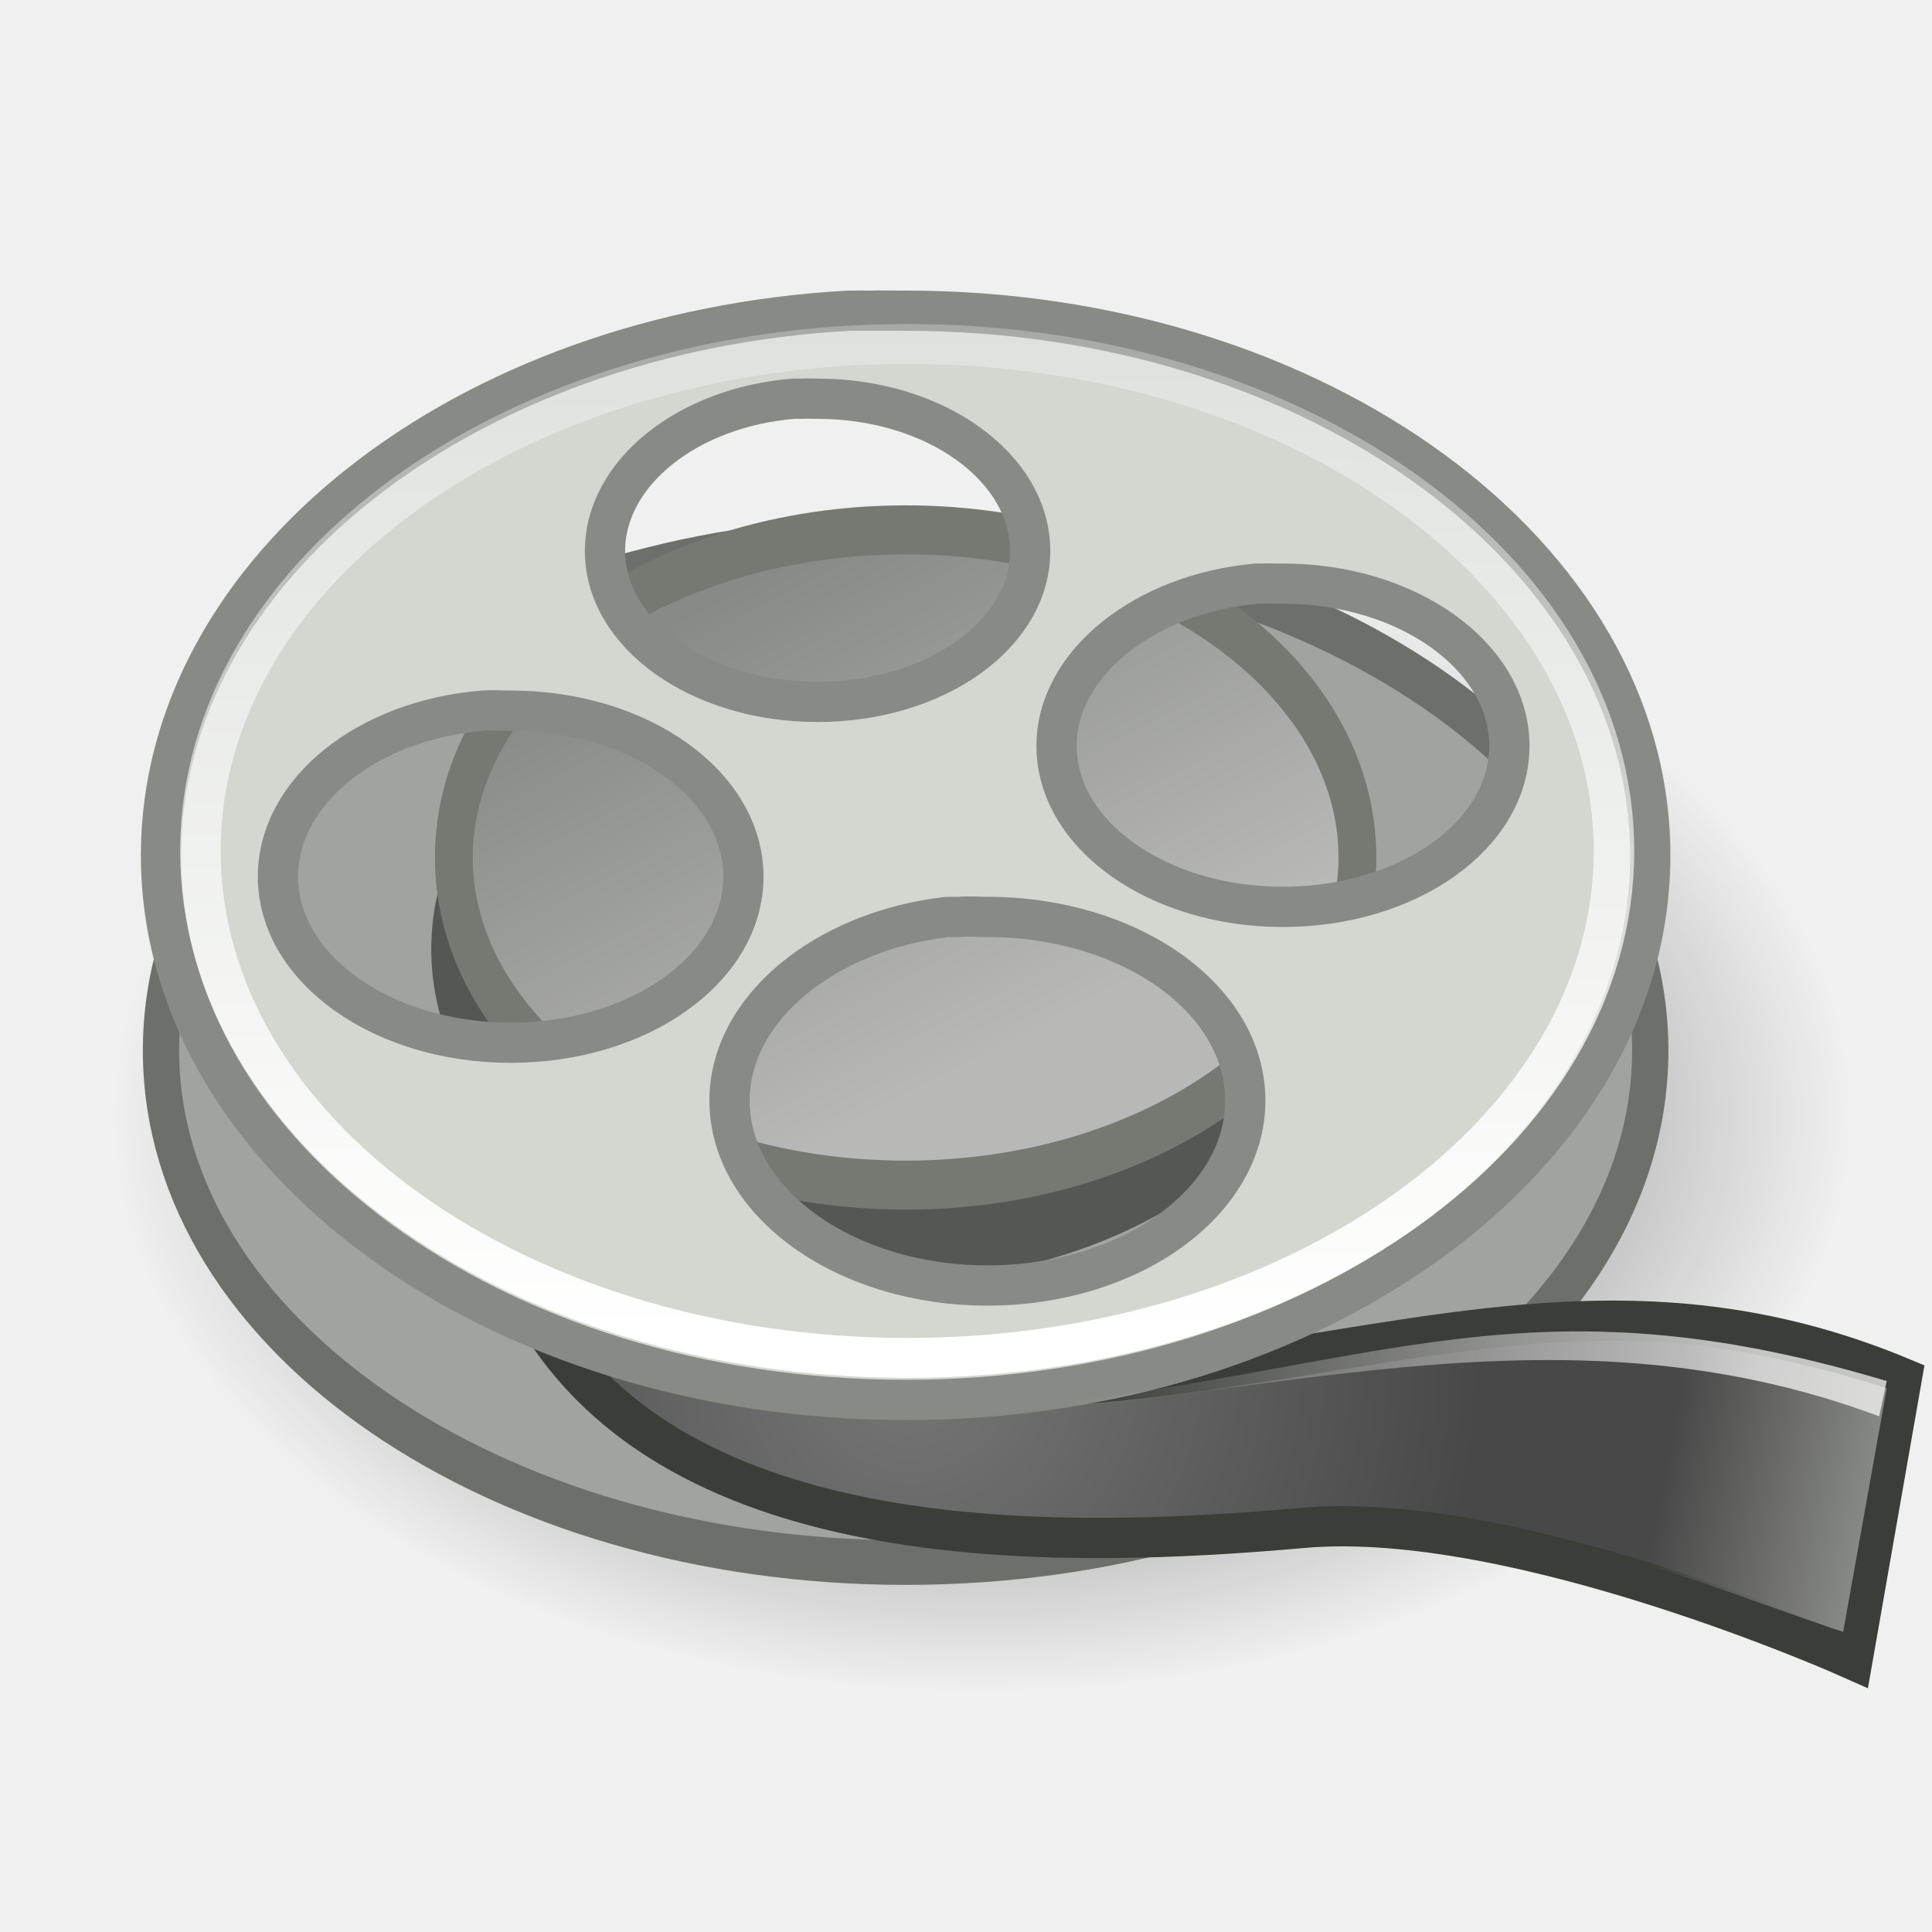
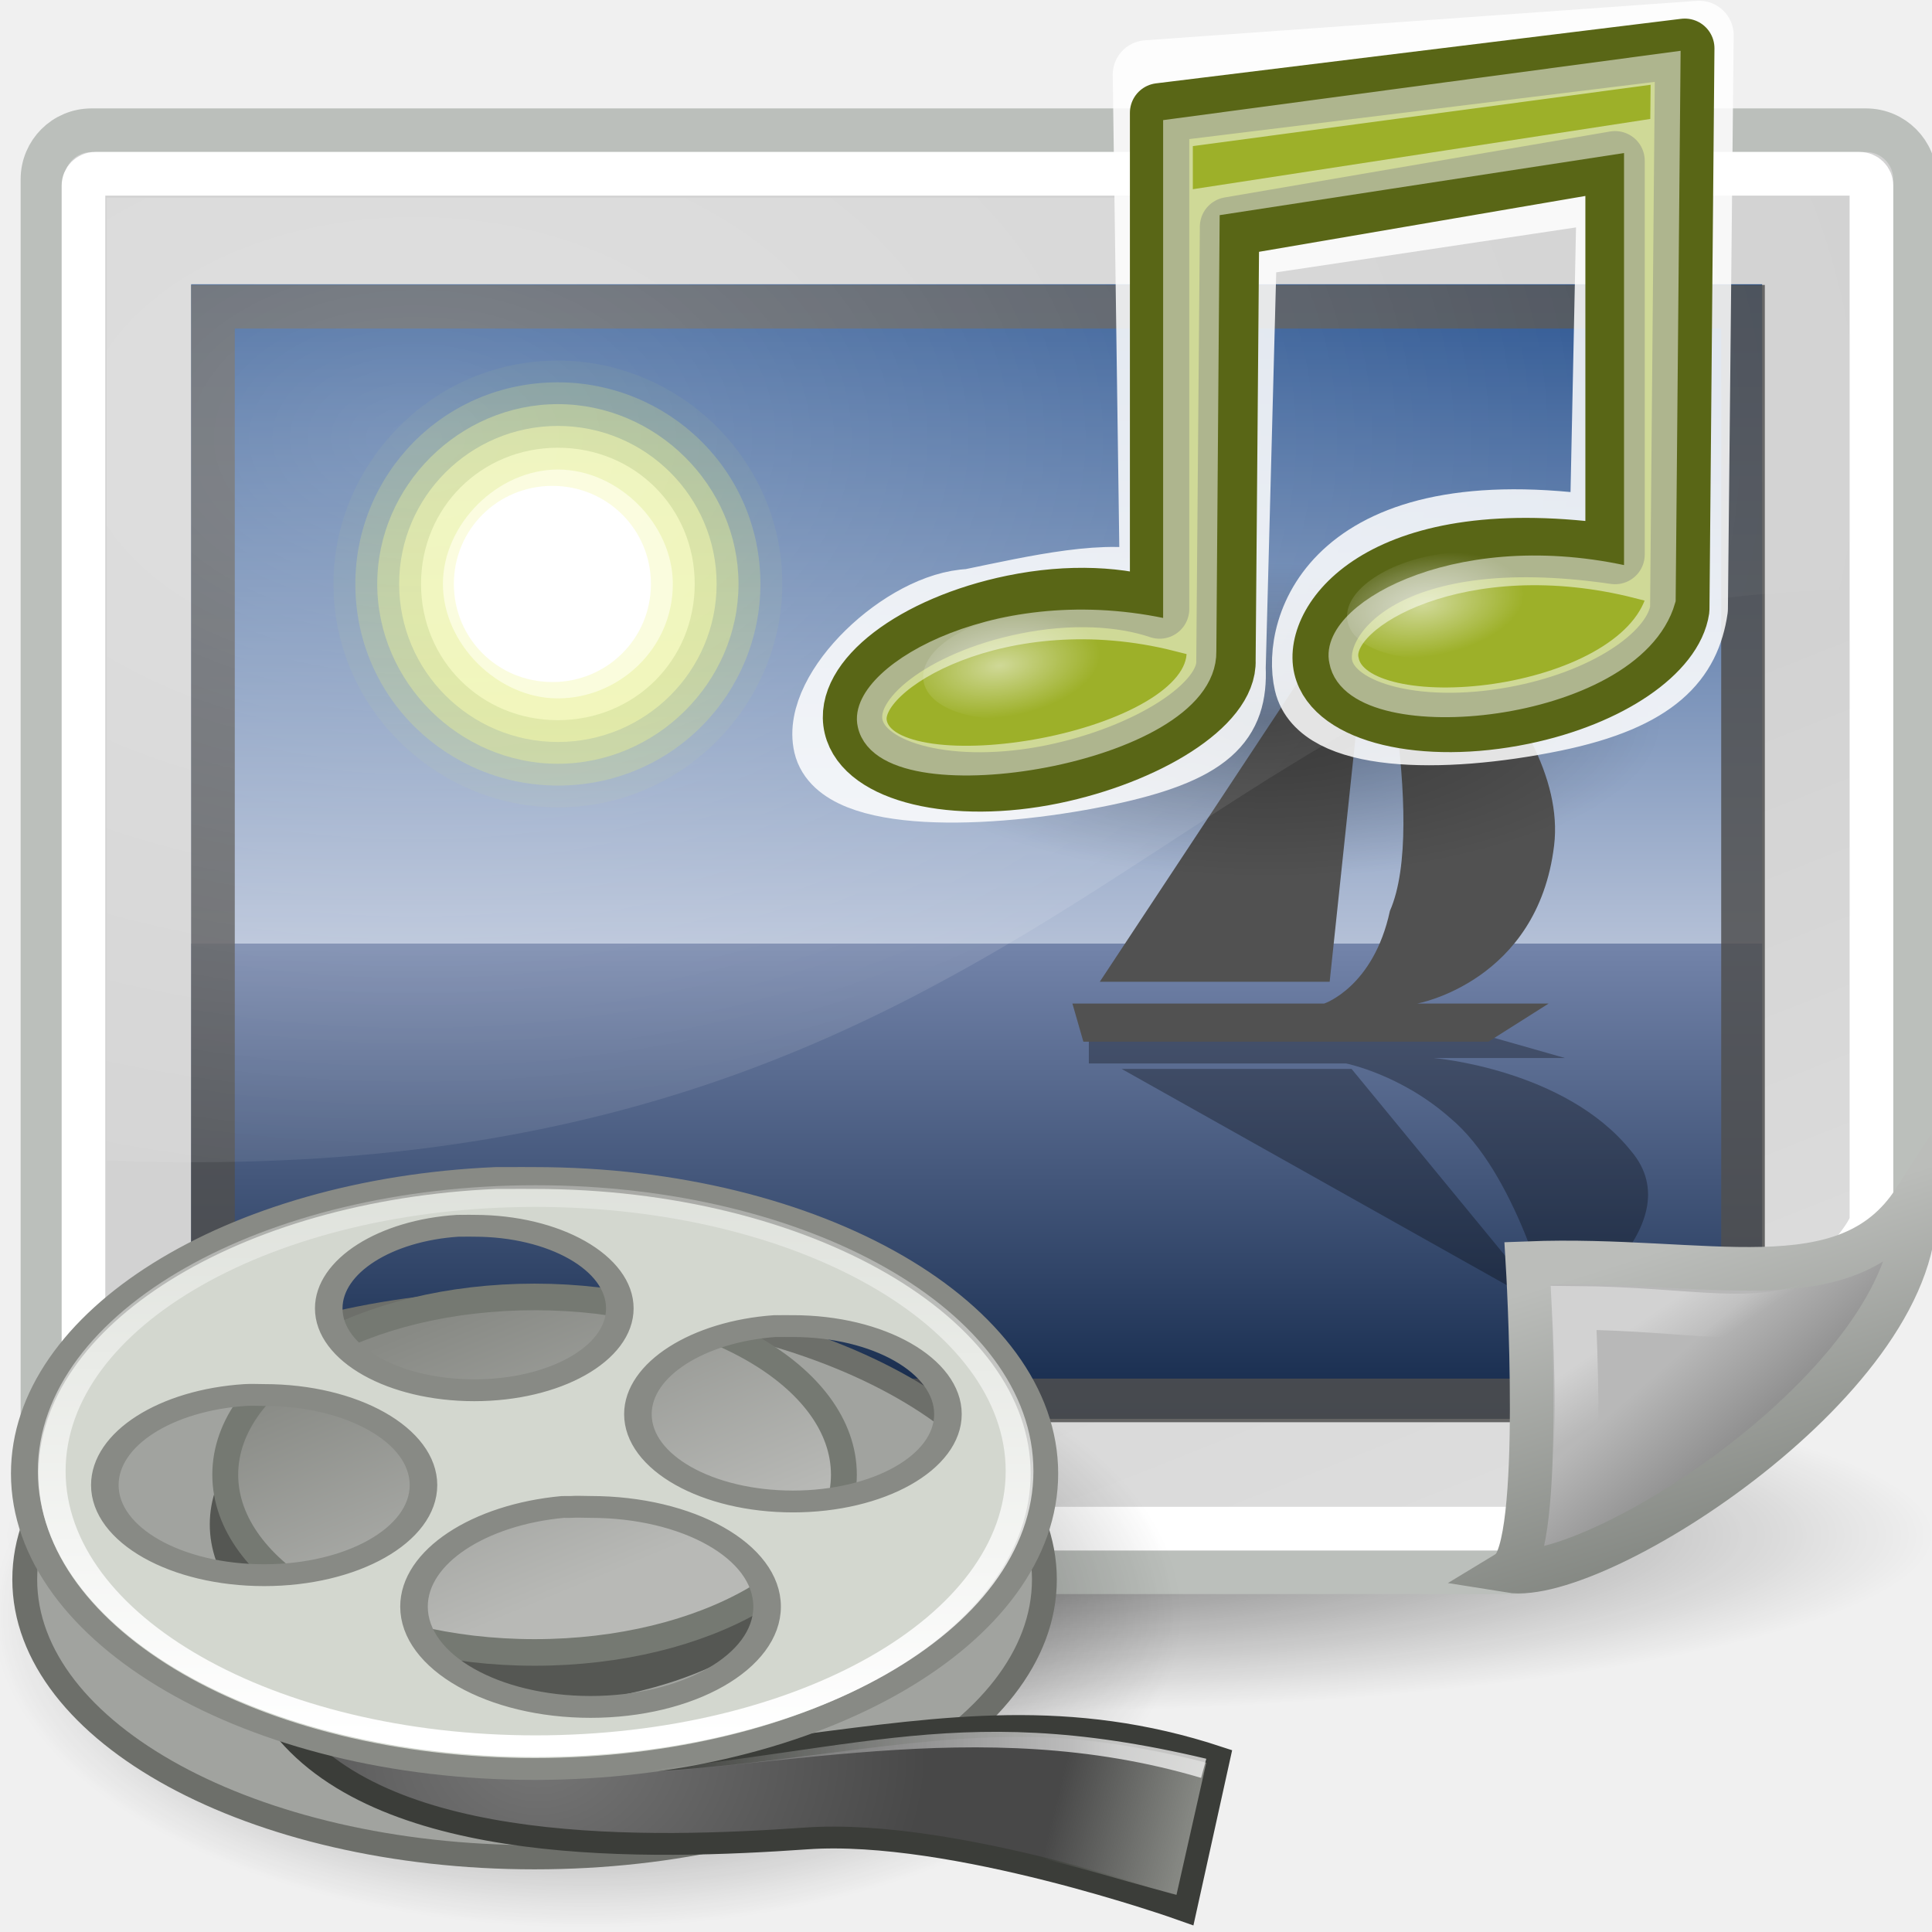
- <svg xmlns="http://www.w3.org/2000/svg" xmlns:xlink="http://www.w3.org/1999/xlink" width="48px" height="48px" id="svg11300">
+ <svg xmlns="http://www.w3.org/2000/svg" xmlns:xlink="http://www.w3.org/1999/xlink" width="48px" height="48px" id="svg1800">
  <defs id="defs3">
+     <linearGradient id="linearGradient13388">
+       <stop style="stop-color:#555753;stop-opacity:1;" offset="0" id="stop13390" />
+       <stop style="stop-color:#555753;stop-opacity:0;" offset="1" id="stop13392" />
+     </linearGradient>
    <linearGradient id="linearGradient7138">
      <stop style="stop-color:#ffffff;stop-opacity:1;" offset="0" id="stop7140" />
      <stop style="stop-color:#ffffff;stop-opacity:0;" offset="1" id="stop7142" />
    </linearGradient>
+     <linearGradient xlink:href="#linearGradient7138" id="linearGradient7144" x1="43.688" y1="32.133" x2="26.625" y2="32.133" gradientUnits="userSpaceOnUse" gradientTransform="translate(0,2)" />
+     <linearGradient id="linearGradient7069">
+       <stop style="stop-color:#888a85;stop-opacity:1;" offset="0" id="stop7071" />
+       <stop style="stop-color:#888a85;stop-opacity:0;" offset="1" id="stop7073" />
+     </linearGradient>
+     <linearGradient xlink:href="#linearGradient7069" id="linearGradient7075" x1="46.545" y1="35.245" x2="40.82" y2="34.14" gradientUnits="userSpaceOnUse" gradientTransform="matrix(0.884878,0,0,0.884878,5.318113,5.943159)" />
+     <linearGradient id="linearGradient7054">
+       <stop style="stop-color:#ffffff;stop-opacity:1;" offset="0" id="stop7056" />
+       <stop style="stop-color:#ffffff;stop-opacity:0;" offset="1" id="stop7058" />
+     </linearGradient>
+     <linearGradient xlink:href="#linearGradient7054" id="linearGradient7060" x1="21.032" y1="31.868" x2="21.108" y2="-4.599" gradientUnits="userSpaceOnUse" />
    <linearGradient id="linearGradient7087">
      <stop style="stop-color:#888a85;stop-opacity:1;" offset="0" id="stop7089" />
      <stop style="stop-color:#b8b9b6;stop-opacity:1;" offset="1" id="stop7091" />
    </linearGradient>
-     <linearGradient id="linearGradient7079">
-       <stop style="stop-color:#000000;stop-opacity:1;" offset="0" id="stop7081" />
-       <stop style="stop-color:#000000;stop-opacity:0;" offset="1" id="stop7083" />
-     </linearGradient>
-     <linearGradient id="linearGradient7069">
-       <stop style="stop-color:#888a85;stop-opacity:1;" offset="0" id="stop7071" />
-       <stop style="stop-color:#888a85;stop-opacity:0;" offset="1" id="stop7073" />
-     </linearGradient>
+     <linearGradient xlink:href="#linearGradient7087" id="linearGradient7093" x1="23.816" y1="12.75" x2="29.049" y2="25.772" gradientUnits="userSpaceOnUse" />
    <radialGradient id="aigrd4" cx="9.342" cy="22.614" r="14.152" fx="9.342" fy="22.614" gradientUnits="userSpaceOnUse">
      <stop offset="0" style="stop-color:#767676" id="stop6452" />
      <stop offset="1" style="stop-color:#484848" id="stop6454" />
    </radialGradient>
    <radialGradient r="14.152" fy="24.735" fx="20.656" cy="24.735" cx="20.656" gradientUnits="userSpaceOnUse" id="radialGradient6540" xlink:href="#aigrd4" gradientTransform="translate(1.971678,9.220141)" />
-     <linearGradient id="linearGradient7054">
-       <stop style="stop-color:#ffffff;stop-opacity:1;" offset="0" id="stop7056" />
-       <stop style="stop-color:#ffffff;stop-opacity:0;" offset="1" id="stop7058" />
+     <linearGradient id="linearGradient7079">
+       <stop style="stop-color:#000000;stop-opacity:1;" offset="0" id="stop7081" />
+       <stop style="stop-color:#000000;stop-opacity:0;" offset="1" id="stop7083" />
    </linearGradient>
-     <linearGradient xlink:href="#linearGradient7054" id="linearGradient7060" x1="21.032" y1="31.868" x2="21.108" y2="-4.599" gradientUnits="userSpaceOnUse" />
-     <linearGradient xlink:href="#linearGradient7069" id="linearGradient7075" x1="46.545" y1="35.245" x2="40.82" y2="34.14" gradientUnits="userSpaceOnUse" gradientTransform="matrix(0.884878,0,0,0.884878,5.318113,5.943159)" />
-     <radialGradient xlink:href="#linearGradient7079" id="radialGradient7085" cx="23.158" cy="26.964" fx="23.158" fy="26.964" r="21.567" gradientTransform="matrix(1,0,0,0.663934,0,9.061528)" gradientUnits="userSpaceOnUse" />
-     <linearGradient xlink:href="#linearGradient7087" id="linearGradient7093" x1="23.816" y1="12.75" x2="29.049" y2="25.772" gradientUnits="userSpaceOnUse" />
-     <linearGradient xlink:href="#linearGradient7138" id="linearGradient7144" x1="43.688" y1="32.133" x2="26.625" y2="32.133" gradientUnits="userSpaceOnUse" gradientTransform="translate(0,2)" />
+     <radialGradient xlink:href="#linearGradient7079" id="radialGradient7085" cx="23.158" cy="26.964" fx="23.158" fy="26.964" r="21.567" gradientTransform="matrix(1,0,0,0.663934,9.850063e-24,9.061528)" gradientUnits="userSpaceOnUse" />
+     <linearGradient id="linearGradient12129">
+       <stop style="stop-color:#000000;stop-opacity:1;" offset="0" id="stop12131" />
+       <stop style="stop-color:#000000;stop-opacity:0;" offset="1" id="stop12133" />
+     </linearGradient>
+     <linearGradient style="stroke-dasharray:none;stroke-miterlimit:4;stroke-width:1.217" y2="36.033" x2="31.081" y1="3.732" x1="12.487" gradientUnits="userSpaceOnUse" id="aigrd1">
+       <stop id="stop16177" style="stop-color:#D2D2D2;stroke-dasharray:none;stroke-miterlimit:4;stroke-width:1.217" offset="0" />
+       <stop id="stop16179" style="stop-color:#EDEDED;stroke-dasharray:none;stroke-miterlimit:4;stroke-width:1.217" offset="1" />
+     </linearGradient>
+     <linearGradient style="stroke-dasharray:none;stroke-miterlimit:4;stroke-width:1.217" y2="7.109" x2="21.933" y1="24.627" x1="21.933" gradientUnits="userSpaceOnUse" id="aigrd3">
+       <stop id="stop16199" style="stop-color:#D0D6E5;stroke-dasharray:none;stroke-miterlimit:4;stroke-width:1.217" offset="0" />
+       <stop id="stop16201" style="stop-color:#093A80;stroke-dasharray:none;stroke-miterlimit:4;stroke-width:1.217" offset="1" />
+     </linearGradient>
+     <linearGradient id="linearGradient7648" gradientUnits="userSpaceOnUse" x1="21.933" y1="24.627" x2="21.933" y2="7.109" style="stroke-dasharray:none;stroke-miterlimit:4;stroke-width:1.217">
+       <stop offset="0" style="stop-color:#8595bc;stop-opacity:1;" id="stop7650" />
+       <stop offset="1" style="stop-color:#041a3b;stop-opacity:1;" id="stop7652" />
+     </linearGradient>
+     <linearGradient id="linearGradient8171">
+       <stop style="stop-color:#bbbdba;stop-opacity:1;" offset="0" id="stop8173" />
+       <stop style="stop-color:#70746e;stop-opacity:1;" offset="1" id="stop8175" />
+     </linearGradient>
+     <linearGradient id="linearGradient2224">
+       <stop style="stop-color:#7c7c7c;stop-opacity:1;" offset="0" id="stop2226" />
+       <stop style="stop-color:#b8b8b8;stop-opacity:1;" offset="1" id="stop2228" />
+     </linearGradient>
+     <linearGradient id="linearGradient2251">
+       <stop style="stop-color:#ffffff;stop-opacity:1;" offset="0" id="stop2253" />
+       <stop style="stop-color:#ffffff;stop-opacity:0;" offset="1" id="stop2255" />
+     </linearGradient>
+     <linearGradient id="linearGradient8155">
+       <stop style="stop-color:#ffffff;stop-opacity:1;" offset="0" id="stop8157" />
+       <stop style="stop-color:#ffffff;stop-opacity:0;" offset="1" id="stop8159" />
+     </linearGradient>
+     <radialGradient xlink:href="#linearGradient2315" id="radialGradient2974" gradientUnits="userSpaceOnUse" gradientTransform="matrix(1,2.923692e-16,-2.282639e-16,0.509804,1.315953e-13,16.05392)" cx="4.392" cy="32.308" fx="4.392" fy="32.308" r="6.375" />
+     <linearGradient id="linearGradient2315">
+       <stop id="stop2317" offset="0" style="stop-color:#ffffff;stop-opacity:1;" />
+       <stop id="stop2319" offset="1" style="stop-color:#ffffff;stop-opacity:0;" />
+     </linearGradient>
+     <radialGradient xlink:href="#linearGradient2315" id="radialGradient2972" gradientUnits="userSpaceOnUse" gradientTransform="matrix(1,3.722613e-16,-2.374668e-16,0.509804,2.969776e-14,16.05392)" cx="4.392" cy="32.308" fx="4.392" fy="32.308" r="6.375" />
+     <linearGradient id="linearGradient2072">
+       <stop id="stop2074" offset="0" style="stop-color:#000000;stop-opacity:1;" />
+       <stop id="stop2076" offset="1" style="stop-color:#000000;stop-opacity:0;" />
+     </linearGradient>
+     <radialGradient xlink:href="#linearGradient2072" id="radialGradient2970" gradientUnits="userSpaceOnUse" gradientTransform="matrix(1,0,0,0.398649,9.947601e-14,21.2728)" cx="23.25" cy="35.375" fx="23.25" fy="35.375" r="18.5" />
+     <linearGradient id="linearGradient2697">
+       <stop id="stop2699" offset="0" style="stop-color:#222222;stop-opacity:1;" />
+       <stop id="stop2701" offset="1" style="stop-color:#afafaf;stop-opacity:1;" />
+     </linearGradient>
+     <linearGradient id="linearGradient2641">
+       <stop id="stop2643" offset="0" style="stop-color:#393939;stop-opacity:1;" />
+       <stop style="stop-color:#747474;stop-opacity:1;" offset="0.159" id="stop2649" />
+       <stop id="stop2645" offset="1" style="stop-color:#000000;stop-opacity:1;" />
+     </linearGradient>
+     <linearGradient id="linearGradient2633">
+       <stop id="stop2635" offset="0" style="stop-color:#2a2500;stop-opacity:1;" />
+       <stop id="stop2637" offset="1" style="stop-color:#6e6200;stop-opacity:1;" />
+     </linearGradient>
+     <linearGradient id="linearGradient2625">
+       <stop id="stop2627" offset="0" style="stop-color:#6e6200;stop-opacity:1;" />
+       <stop id="stop2629" offset="1" style="stop-color:#6e6200;stop-opacity:1;" />
+     </linearGradient>
+     <linearGradient id="linearGradient2604">
+       <stop id="stop2606" offset="0" style="stop-color:#6b6b6b;stop-opacity:1;" />
+       <stop id="stop2608" offset="1" style="stop-color:#b6b6b6;stop-opacity:0;" />
+     </linearGradient>
+     <linearGradient id="linearGradient2571">
+       <stop id="stop2573" offset="0" style="stop-color:#fff7b1;stop-opacity:1;" />
+       <stop style="stop-color:#ecd300;stop-opacity:1;" offset="0.5" id="stop2579" />
+       <stop id="stop2575" offset="1" style="stop-color:#b5a200;stop-opacity:1;" />
+     </linearGradient>
+     <linearGradient id="linearGradient2563">
+       <stop id="stop2565" offset="0" style="stop-color:#e7e7e7;stop-opacity:1;" />
+       <stop id="stop2567" offset="1" style="stop-color:#a0a0a0;stop-opacity:1;" />
+     </linearGradient>
+     <linearGradient id="linearGradient2542">
+       <stop id="stop2544" offset="0" style="stop-color:#202020;stop-opacity:1;" />
+       <stop id="stop2546" offset="1" style="stop-color:#a8a8a8;stop-opacity:1;" />
+     </linearGradient>
+     <linearGradient id="linearGradient2384">
+       <stop id="stop2386" offset="0" style="stop-color:#b6b6b6;stop-opacity:1;" />
+       <stop id="stop2388" offset="1" style="stop-color:#6a6a6a;stop-opacity:1;" />
+     </linearGradient>
+     <linearGradient id="linearGradient2831">
+       <stop style="stop-color:#000000;stop-opacity:0;" offset="0" id="stop2833" />
+       <stop id="stop2839" offset="0.776" style="stop-color:#4d4d4d;stop-opacity:0.882;" />
+       <stop style="stop-color:#595959;stop-opacity:0;" offset="1" id="stop2835" />
+     </linearGradient>
+     <linearGradient id="linearGradient2610">
+       <stop style="stop-color:#3c3c3c;stop-opacity:1;" offset="0" id="stop2612" />
+       <stop style="stop-color:#585858;stop-opacity:1;" offset="1" id="stop2614" />
+     </linearGradient>
+     <linearGradient id="linearGradient2600">
+       <stop style="stop-color:#000000;stop-opacity:1;" offset="0" id="stop2602" />
+       <stop id="stop2380" offset="0.5" style="stop-color:#424242;stop-opacity:1;" />
+       <stop style="stop-color:#7c7c7c;stop-opacity:1;" offset="1" id="stop2604" />
+     </linearGradient>
+     <linearGradient gradientTransform="matrix(0.893017,0,0,0.827494,2.626094,2.462139)" gradientUnits="userSpaceOnUse" y2="15.374" x2="24.547" y1="18.303" x1="24.547" id="linearGradient2611" xlink:href="#linearGradient2604" />
+     <radialGradient xlink:href="#linearGradient12129" id="radialGradient2322" gradientUnits="userSpaceOnUse" gradientTransform="matrix(1,0,0,0.184,2.131628e-14,33.97501)" cx="24.218" cy="41.636" fx="24.218" fy="41.636" r="22.097" />
+     <linearGradient xlink:href="#aigrd1" id="linearGradient2324" gradientUnits="userSpaceOnUse" gradientTransform="matrix(1.434003,0,0,0.990087,16.37051,16.07295)" x1="12.487" y1="3.732" x2="31.081" y2="36.033" />
+     <linearGradient xlink:href="#linearGradient7648" id="linearGradient2326" gradientUnits="userSpaceOnUse" gradientTransform="matrix(1.098989,0,0,-0.797757,-1.953865,37.324)" x1="21.933" y1="24.627" x2="21.933" y2="7.109" />
+     <linearGradient xlink:href="#aigrd3" id="linearGradient2328" gradientUnits="userSpaceOnUse" gradientTransform="matrix(1.098989,0,0,1.106697,-1.953865,-4.922453)" x1="21.933" y1="24.627" x2="21.933" y2="7.109" />
+     <linearGradient xlink:href="#linearGradient2224" id="linearGradient2330" gradientUnits="userSpaceOnUse" gradientTransform="translate(-30.80359,10.19924)" x1="35.997" y1="40.458" x2="33.665" y2="37.771" />
+     <linearGradient xlink:href="#linearGradient8171" id="linearGradient2332" gradientUnits="userSpaceOnUse" gradientTransform="translate(-35.95116,13.23403)" x1="42.188" y1="31" x2="45" y2="39.985" />
+     <linearGradient xlink:href="#linearGradient2251" id="linearGradient2334" gradientUnits="userSpaceOnUse" gradientTransform="translate(-30.80359,9.824239)" x1="33.396" y1="36.921" x2="34.17" y2="38.07" />
+     <radialGradient xlink:href="#linearGradient8155" id="radialGradient2336" gradientUnits="userSpaceOnUse" gradientTransform="matrix(1.710531,-5.396358e-24,2.470345e-24,1.124849,-47.51949,15.03661)" cx="12.7" cy="10.405" fx="12.7" fy="10.405" r="19.969" />
+     <radialGradient xlink:href="#linearGradient13388" id="radialGradient13394" cx="64.414" cy="26.746" fx="64.414" fy="26.746" r="10.339" gradientTransform="matrix(0.29895,-0.967036,1.14352,0.353509,18.57077,72.60625)" gradientUnits="userSpaceOnUse" spreadMethod="pad" />
+     <radialGradient xlink:href="#linearGradient13388" id="radialGradient20361" gradientUnits="userSpaceOnUse" gradientTransform="matrix(0.29895,-0.967036,1.14352,0.353509,25.99539,83.03607)" spreadMethod="pad" cx="64.414" cy="26.746" fx="64.414" fy="26.746" r="10.339" />
+     <radialGradient xlink:href="#linearGradient2072" id="radialGradient21380" gradientUnits="userSpaceOnUse" gradientTransform="matrix(1,0,0,0.398649,0,21.2728)" cx="23.25" cy="35.375" fx="23.25" fy="35.375" r="18.5" />
+     <radialGradient xlink:href="#linearGradient2315" id="radialGradient21382" gradientUnits="userSpaceOnUse" gradientTransform="matrix(1,0,0,0.509804,0,16.05392)" cx="4.392" cy="32.308" fx="4.392" fy="32.308" r="6.375" />
+     <radialGradient xlink:href="#linearGradient2315" id="radialGradient21384" gradientUnits="userSpaceOnUse" gradientTransform="matrix(1,0,0,0.509804,0,16.05392)" cx="4.392" cy="32.308" fx="4.392" fy="32.308" r="6.375" />
  </defs>
  <g id="layer1">
-     <path style="opacity:0.703;color:#000000;fill:url(#radialGradient7085);fill-opacity:1;fill-rule:evenodd;stroke:none;stroke-width:1;stroke-linecap:round;stroke-linejoin:round;marker:none;marker-start:none;marker-mid:none;marker-end:none;stroke-miterlimit:4;stroke-dasharray:none;stroke-dashoffset:0;stroke-opacity:1;visibility:visible;display:inline;overflow:visible" id="path7077" d="M 44.725 26.964 A 21.567 14.319 0 1 1  1.591,26.964 A 21.567 14.319 0 1 1  44.725 26.964 z" transform="translate(1.237437,0.762563)" />
-     <path transform="matrix(1.254237,0,0,1.541926,-9.79661,-6.279528)" d="M 40.5 21 A 14.75 8.25 0 1 1  11,21 A 14.75 8.25 0 1 1  40.5 21 z" id="path7028" style="opacity:1;color:#000000;fill:#a1a39f;fill-opacity:1;fill-rule:evenodd;stroke:#6d6f6a;stroke-width:0.719;stroke-linecap:round;stroke-linejoin:round;marker:none;marker-start:none;marker-mid:none;marker-end:none;stroke-miterlimit:4;stroke-dasharray:none;stroke-dashoffset:0;stroke-opacity:1;visibility:visible;display:inline;overflow:visible" />
-     <path style="opacity:1;color:#000000;fill:#555753;fill-opacity:1;fill-rule:evenodd;stroke:none;stroke-width:1.115;stroke-linecap:round;stroke-linejoin:round;marker:none;marker-start:none;marker-mid:none;marker-end:none;stroke-miterlimit:4;stroke-dasharray:none;stroke-dashoffset:0;stroke-opacity:1;visibility:visible;display:inline;overflow:visible" id="path7042" d="M 40.5 21 A 14.75 8.25 0 1 1  11,21 A 14.75 8.25 0 1 1  40.5 21 z" transform="matrix(0.764011,0,0,1.001814,2.310475,2.543083)" />
-     <path style="fill:url(#radialGradient6540);fill-rule:nonzero;stroke:#3b3d39;stroke-miterlimit:4;stroke-opacity:1" d="M 46.026,41.226 C 46.026,41.226 37.702,37.489 32.37,37.96 C 26.687,38.461 17.193,38.797 13.472,32.92 C 29.27,37.685 36.559,29.774 47.251,34.23 C 47.251,34.23 46.026,41.226 46.026,41.226 z " id="path6456" />
-     <path transform="matrix(0.760969,0,0,0.986663,2.905048,0.584267)" d="M 40.5 21 A 14.75 8.25 0 1 1  11,21 A 14.75 8.25 0 1 1  40.5 21 z" id="path7026" style="opacity:1;color:#000000;fill:url(#linearGradient7093);fill-opacity:1;fill-rule:evenodd;stroke:#757972;stroke-width:1.234;stroke-linecap:round;stroke-linejoin:round;marker:none;marker-start:none;marker-mid:none;marker-end:none;stroke-miterlimit:4;stroke-dasharray:none;stroke-dashoffset:0;stroke-opacity:1;visibility:visible;display:inline;overflow:visible" />
-     <path style="opacity:1;color:#000000;fill:#d3d7cf;fill-opacity:1;fill-rule:evenodd;stroke:#888a85;stroke-width:1;stroke-linecap:round;stroke-linejoin:round;marker:none;marker-start:none;marker-mid:none;marker-end:none;stroke-miterlimit:4;stroke-dasharray:none;stroke-dashoffset:0;stroke-opacity:1;visibility:visible;display:inline;overflow:visible" d="M 21.094,7.719 C 11.536,8.244 4,14.133 4,21.25 C 4,28.711 12.288,34.781 22.5,34.781 C 32.712,34.781 41,28.711 41,21.25 C 41,13.789 32.712,7.719 22.5,7.719 C 22.46,7.719 22.415,7.719 22.375,7.719 C 22.137,7.72 21.892,7.711 21.656,7.719 C 21.541,7.722 21.427,7.713 21.312,7.719 C 21.237,7.722 21.169,7.715 21.094,7.719 z M 19.719,9.906 C 19.782,9.901 19.842,9.91 19.906,9.906 C 20.04,9.899 20.176,9.906 20.312,9.906 C 23.229,9.906 25.594,11.608 25.594,13.688 C 25.594,15.767 23.229,17.438 20.312,17.438 C 17.396,17.438 15.031,15.767 15.031,13.688 C 15.031,11.752 17.083,10.119 19.719,9.906 z M 31.219,14.5 C 31.285,14.494 31.339,14.504 31.406,14.5 C 31.523,14.493 31.631,14.502 31.75,14.5 C 31.798,14.499 31.827,14.5 31.875,14.5 C 34.978,14.5 37.5,16.314 37.5,18.531 C 37.5,20.748 34.978,22.531 31.875,22.531 C 28.772,22.531 26.25,20.748 26.25,18.531 C 26.25,16.483 28.442,14.748 31.219,14.5 z M 12,17.656 C 12.218,17.638 12.463,17.656 12.688,17.656 C 15.88,17.656 18.469,19.499 18.469,21.781 C 18.469,24.064 15.88,25.906 12.688,25.906 C 9.495,25.906 6.906,24.064 6.906,21.781 C 6.906,19.659 9.12,17.892 12,17.656 z M 23.531,22.781 C 23.555,22.778 23.57,22.784 23.594,22.781 C 23.596,22.781 23.622,22.781 23.625,22.781 C 23.628,22.781 23.653,22.781 23.656,22.781 C 23.662,22.781 23.684,22.781 23.688,22.781 C 23.714,22.781 23.755,22.781 23.781,22.781 C 23.784,22.781 23.806,22.781 23.812,22.781 C 24.053,22.761 24.283,22.781 24.531,22.781 C 28.063,22.781 30.938,24.811 30.938,27.344 C 30.938,29.877 28.063,31.938 24.531,31.938 C 21,31.938 18.125,29.877 18.125,27.344 C 18.125,25.062 20.486,23.135 23.531,22.781 z " id="path7012" />
-     <path style="opacity:1;color:#000000;fill:none;fill-opacity:1;fill-rule:evenodd;stroke:url(#linearGradient7060);stroke-width:1.059;stroke-linecap:round;stroke-linejoin:round;marker:none;marker-start:none;marker-mid:none;marker-end:none;stroke-miterlimit:4;stroke-dasharray:none;stroke-dashoffset:0;stroke-opacity:1;visibility:visible;display:inline;overflow:visible" id="path7044" d="M 40.659 19.009 A 18.473 13.435 0 1 1  3.712,19.009 A 18.473 13.435 0 1 1  40.659 19.009 z" transform="matrix(0.950533,0,0,0.9375,1.450995,3.320621)" />
-     <path style="opacity:1;color:#000000;fill:url(#linearGradient7075);fill-opacity:1;fill-rule:evenodd;stroke:none;stroke-width:1;stroke-linecap:round;stroke-linejoin:round;marker:none;marker-start:none;marker-mid:none;marker-end:none;stroke-miterlimit:4;stroke-dasharray:none;stroke-dashoffset:0;stroke-opacity:1;visibility:visible;display:inline;overflow:visible" d="M 46.875,34.494 L 45.793,40.544 C 43.184,39.668 41.611,38.976 38.722,38.287 L 39.054,33.374 C 40.953,33.173 43.917,33.516 46.875,34.494 z " id="path7067" />
-     <path style="opacity:0.703;color:#000000;fill:url(#linearGradient7144);fill-opacity:1;fill-rule:evenodd;stroke:none;stroke-width:1;stroke-linecap:round;stroke-linejoin:round;marker:none;marker-start:none;marker-mid:none;marker-end:none;stroke-miterlimit:4;stroke-dasharray:none;stroke-dashoffset:0;stroke-opacity:1;visibility:visible;display:inline;overflow:visible" d="M 46.875,34.312 L 46.688,35.188 C 38.583,32.159 31.121,34.961 23.312,35.188 C 33.924,34.305 37.403,31.472 46.875,34.312 z " id="path7136" />
+     <g id="g2297" transform="matrix(1.084192,0,0,1.084192,38.30547,-18.11124)">
+       <path transform="translate(-37.33765,10.24964)" d="M 46.315 41.636 A 22.097 4.066 0 1 1  2.121,41.636 A 22.097 4.066 0 1 1  46.315 41.636 z" id="path12127" style="opacity:0.528;color:#000000;fill:url(#radialGradient2322);fill-opacity:1;fill-rule:nonzero;stroke:none;stroke-width:1;stroke-linecap:butt;stroke-linejoin:miter;marker:none;marker-start:none;marker-mid:none;marker-end:none;stroke-miterlimit:4;stroke-dasharray:none;stroke-dashoffset:0;stroke-opacity:0.617;visibility:visible;display:block" />
+       <path id="rect7603" d="M -33.233,19.689 L 7.428,19.689 C 8.052,19.689 8.553,20.191 8.553,20.814 L 8.553,44.715 C 8.553,45.338 0.097,52.734 -0.527,52.734 L -33.233,52.734 C -33.857,52.734 -34.358,52.232 -34.358,51.609 L -34.358,20.814 C -34.358,20.191 -33.857,19.689 -33.233,19.689 z " style="color:#000000;fill:url(#linearGradient2324);fill-opacity:1;fill-rule:nonzero;stroke:#bbbfbb;stroke-width:1;stroke-linecap:butt;stroke-linejoin:miter;marker:none;marker-start:none;marker-mid:none;marker-end:none;stroke-miterlimit:4;stroke-dashoffset:0;stroke-opacity:1;visibility:visible;display:inline;overflow:visible" />
+       <g transform="matrix(1.054774,0,0,1.049989,-36.76581,17.71904)" id="g7654">
+         <path style="fill:url(#linearGradient2326);fill-opacity:1;fill-rule:nonzero;stroke:none;stroke-width:1.217;stroke-miterlimit:4" d="M 5.513,30 L 39.643,30 L 39.643,19.627 L 5.513,19.627 L 5.513,30 z " id="path7644" />
+         <path id="path16203" d="M 5.513,5.238 L 39.643,5.238 L 39.643,19.627 L 5.513,19.627 L 5.513,5.238 z " style="fill:url(#linearGradient2328);fill-rule:nonzero;stroke:none;stroke-width:1.217;stroke-miterlimit:4" />
+         <g transform="matrix(1.189217,0,0,1.189217,-3.525355,-6.535408)" style="fill-rule:nonzero;stroke:#000000;stroke-width:1.156;stroke-miterlimit:4" id="g16205">
+           <g id="g16207">
+             <path id="path16209" d="M 18.4,15.4 C 18.4,17.6 16.6,19.5 14.3,19.5 C 12.1,19.5 10.2,17.7 10.2,15.4 C 10.2,13.2 12,11.3 14.3,11.3 C 16.5,11.3 18.4,13.1 18.4,15.4 z " style="opacity:0.05;fill:#e8f52f;stroke:none" />
+             <path id="path16211" d="M 18,15.4 C 18,17.4 16.4,19.1 14.3,19.1 C 12.3,19.1 10.6,17.5 10.6,15.4 C 10.6,13.4 12.2,11.7 14.3,11.7 C 16.3,11.7 18,13.3 18,15.4 L 18,15.4 z " style="opacity:0.208;fill:#ecf751;stroke:none" />
+             <path id="path16213" d="M 17.6,15.4 C 17.6,17.2 16.1,18.7 14.3,18.7 C 12.5,18.7 11,17.2 11,15.4 C 11,13.6 12.5,12.1 14.3,12.1 C 16.1,12.1 17.6,13.6 17.6,15.4 L 17.6,15.4 z " style="opacity:0.367;fill:#f0f972;stroke:none" />
+             <path id="path16215" d="M 17.2,15.4 C 17.2,17 15.9,18.3 14.3,18.3 C 12.7,18.3 11.4,17 11.4,15.4 C 11.4,13.8 12.7,12.5 14.3,12.5 C 15.9,12.5 17.2,13.8 17.2,15.4 z " style="opacity:0.525;fill:#f4fa95;stroke:none" />
+             <path id="path16217" d="M 16.8,15.4 C 16.8,16.8 15.7,17.9 14.3,17.9 C 12.9,17.9 11.8,16.8 11.8,15.4 C 11.8,14 12.9,12.9 14.3,12.9 C 15.7,12.9 16.8,14 16.8,15.4 L 16.8,15.4 z " style="opacity:0.683;fill:#f7fcb7;stroke:none" />
+             <path id="path16219" d="M 16.4,15.4 C 16.4,16.6 15.4,17.5 14.3,17.5 C 13.2,17.5 12.2,16.5 12.2,15.4 C 12.2,14.3 13.2,13.3 14.3,13.3 C 15.4,13.3 16.4,14.3 16.4,15.4 z " style="opacity:0.842;fill:#fbfddb;stroke:none" />
+             <path id="path16221" d="M 16,15.4 C 16,16.4 15.2,17.2 14.2,17.2 C 13.2,17.2 12.4,16.4 12.4,15.4 C 12.4,14.4 13.2,13.6 14.2,13.6 C 15.2,13.6 16,14.4 16,15.4 L 16,15.4 z " style="fill:#ffffff;stroke:none" />
+           </g>
+         </g>
+         <path id="path16223" d="M 25.016,21.649 L 33.697,21.649 L 35.362,22.125 L 32.508,22.125 C 32.508,22.125 35.362,22.363 36.789,24.146 C 38.216,25.811 35.124,27.833 35.124,27.833 C 35.124,27.833 35.124,27.833 35.124,27.833 C 35.005,27.476 34.292,24.622 32.865,23.433 C 31.794,22.481 30.605,22.244 30.605,22.244 L 25.016,22.244 L 25.016,21.768 L 25.016,21.649 z " style="opacity:0.3;fill-rule:nonzero;stroke:none;stroke-width:1.217;stroke-miterlimit:4" />
+         <path id="path16225" d="M 30.724,22.363 L 25.729,22.363 L 35.005,27.595 L 30.724,22.363 L 30.724,22.363 z " style="opacity:0.3;fill-rule:nonzero;stroke:none;stroke-width:1.217;stroke-miterlimit:4" />
+         <path id="path16227" d="M 25.016,21.768 L 33.697,21.768 L 35.005,20.936 L 32.151,20.936 C 32.151,20.936 34.767,20.46 35.124,17.487 C 35.481,14.514 31.081,11.184 31.081,11.184 C 31.081,11.184 31.081,11.184 31.081,11.303 C 31.2,12.016 32.389,17.011 31.557,18.914 C 31.2,20.579 30.129,20.936 30.129,20.936 L 24.659,20.936 L 24.897,21.768 L 25.016,21.768 z " style="fill:#515151;fill-rule:nonzero;stroke:none;stroke-width:1.217;stroke-miterlimit:4" />
+         <path id="path16229" d="M 30.248,20.46 L 25.254,20.46 L 31.2,11.422 L 30.248,20.46 z " style="fill:#515151;fill-rule:nonzero;stroke:none;stroke-width:1.217;stroke-miterlimit:4" />
+       </g>
+       <path id="rect7675" d="M -33.147,20.687 L 7.283,20.687 C 7.433,20.687 7.554,20.808 7.554,20.958 L 7.554,44.657 C 7.554,45.603 0.451,51.734 0.3,51.734 L -33.147,51.734 C -33.297,51.734 -33.418,51.613 -33.418,51.463 L -33.418,20.958 C -33.418,20.808 -33.297,20.687 -33.147,20.687 z " style="color:#000000;fill:none;fill-opacity:1;fill-rule:nonzero;stroke:#ffffff;stroke-width:1;stroke-linecap:butt;stroke-linejoin:miter;marker:none;marker-start:none;marker-mid:none;marker-end:none;stroke-miterlimit:4;stroke-dashoffset:0;stroke-opacity:1;visibility:visible;display:inline;overflow:visible" />
+       <rect y="23.734" x="-30.451" height="25.062" width="35.062" id="rect8163" style="opacity:0.847;color:#000000;fill:none;fill-opacity:1;fill-rule:nonzero;stroke:#4f4f4f;stroke-width:1;stroke-linecap:butt;stroke-linejoin:miter;marker:none;marker-start:none;marker-mid:none;marker-end:none;stroke-miterlimit:4;stroke-dasharray:none;stroke-dashoffset:0;stroke-opacity:1;visibility:visible;display:inline;overflow:visible" />
+       <path id="path2210" d="M -0.745,52.703 C 1.286,53.033 8.844,48.173 8.54,44.205 C 6.977,46.628 3.781,45.492 -0.327,45.651 C -0.327,45.651 0.068,52.203 -0.745,52.703 z " style="color:#000000;fill:url(#linearGradient2330);fill-opacity:1;fill-rule:evenodd;stroke:url(#linearGradient2332);stroke-width:1;stroke-linecap:butt;stroke-linejoin:miter;marker:none;marker-start:none;marker-mid:none;marker-end:none;stroke-miterlimit:4;stroke-dasharray:none;stroke-dashoffset:0;stroke-opacity:1;visibility:visible;display:inline;overflow:visible" />
+       <path style="opacity:0.369;color:#000000;fill:none;fill-opacity:1;fill-rule:evenodd;stroke:url(#linearGradient2334);stroke-width:1;stroke-linecap:butt;stroke-linejoin:miter;marker:none;marker-start:none;marker-mid:none;marker-end:none;stroke-miterlimit:4;stroke-dasharray:none;stroke-dashoffset:0;stroke-opacity:1;visibility:visible;display:inline;overflow:visible" d="M 0.706,50.511 C 2.076,49.827 5.134,48.365 6.434,46.484 C 4.837,47.164 3.486,46.693 0.731,46.674 C 0.731,46.674 0.894,49.736 0.706,50.511 z " id="path2247" />
+       <path id="rect8150" d="M -32.889,21.234 L -32.889,43.297 C -10.563,44.185 -8.067,30.234 7.049,30.234 L 7.049,21.234 L -32.889,21.234 z " style="opacity:0.301;color:#000000;fill:url(#radialGradient2336);fill-opacity:1;fill-rule:nonzero;stroke:none;stroke-width:1;stroke-linecap:butt;stroke-linejoin:miter;marker:none;marker-start:none;marker-mid:none;marker-end:none;stroke-miterlimit:4;stroke-dasharray:none;stroke-dashoffset:0;stroke-opacity:1;visibility:visible;display:inline;overflow:visible" />
+     </g>
+     <g id="g21372" transform="translate(-24.21841,-0.1767768)">
+       <path transform="matrix(0.53073,0,0,0.53073,43.34394,-0.6891752)" d="M 41.75 35.375 A 18.5 7.375 0 1 1  4.75,35.375 A 18.5 7.375 0 1 1  41.75 35.375 z" id="path1344" style="opacity:0.3;color:#000000;fill:url(#radialGradient21380);fill-opacity:1;fill-rule:evenodd;stroke:none;stroke-width:2;stroke-linecap:round;stroke-linejoin:round;marker:none;marker-start:none;marker-mid:none;marker-end:none;stroke-miterlimit:4;stroke-dasharray:none;stroke-dashoffset:0;stroke-opacity:1;visibility:visible;display:inline;overflow:visible" />
+       <path style="color:#000000;fill:none;fill-opacity:1;fill-rule:nonzero;stroke:#ffffff;stroke-width:1.712;stroke-linecap:round;stroke-linejoin:round;marker:none;marker-start:none;marker-mid:none;marker-end:none;stroke-miterlimit:4;stroke-dasharray:none;stroke-dashoffset:0;stroke-opacity:1;visibility:visible;display:block;opacity:0.85" d="M 66.435,1.052 C 66.435,1.052 52.72,2.032 52.72,2.032 L 52.897,14.761 C 51.817,14.394 49.964,14.829 48.32,15.168 C 46.7,15.227 44.476,17.337 44.789,18.681 C 45.103,20.025 48.732,19.94 51.59,19.351 C 54.29,18.793 54.863,18.06 54.809,16.77 L 55.089,6.203 C 55.089,6.203 64.251,4.83 64.251,4.83 L 64.074,13.365 C 57.35,12.379 56.415,15.798 56.728,17.142 C 57.042,18.486 59.964,18.577 62.822,17.988 C 65.357,17.464 66.112,16.525 66.292,15.301 L 66.435,1.052 z " id="path20373" />
+       <path style="color:#000000;fill:#9db029;fill-opacity:1;fill-rule:nonzero;stroke:#596616;stroke-width:1.475;stroke-linecap:round;stroke-linejoin:round;marker:none;marker-start:none;marker-mid:none;marker-end:none;stroke-miterlimit:4;stroke-dasharray:none;stroke-dashoffset:0;stroke-opacity:1;visibility:visible;display:block" d="M 66.076,1.376 C 66.076,1.376 53.028,2.98 53.028,2.98 L 53.028,15.308 C 52.097,14.992 50.804,14.91 49.386,15.202 C 46.921,15.71 45.155,17.069 45.426,18.227 C 45.696,19.384 47.911,19.919 50.376,19.412 C 52.705,18.932 54.723,17.692 54.677,16.582 L 54.766,5.81 C 54.766,5.81 64.344,4.171 64.344,4.171 L 64.344,13.954 C 58.545,13.105 56.824,15.592 57.094,16.749 C 57.365,17.906 59.58,18.442 62.045,17.934 C 64.231,17.483 65.797,16.37 65.952,15.316 L 66.076,1.376 z " id="path7042" />
+       <path id="path2311" d="M 65.6,1.861 C 65.6,1.861 53.485,3.484 53.485,3.484 L 53.485,15.992 C 49.158,14.901 45.63,17.042 45.89,18.156 C 46.293,20.057 54.114,18.787 54.069,16.358 L 54.154,5.205 C 54.154,5.205 64.936,3.549 64.936,3.549 L 64.936,14.681 C 60.608,13.578 57.349,15.469 57.609,16.583 C 57.94,18.412 64.689,17.793 65.481,15.061 L 65.6,1.861 z " style="opacity:0.512;color:#000000;fill:none;fill-opacity:1;fill-rule:nonzero;stroke:#ffffff;stroke-width:0.738;stroke-linecap:butt;stroke-linejoin:miter;marker:none;marker-start:none;marker-mid:none;marker-end:none;stroke-miterlimit:4;stroke-dasharray:none;stroke-dashoffset:0;stroke-opacity:1;visibility:visible;display:block" />
+       <path transform="matrix(0.3898297,-5.9253351e-2,5.9253351e-2,0.3898297,45.41557,4.294838)" d="M 12.25 32.75 A 6.375 3.25 0 1 1  -0.5,32.75 A 6.375 3.25 0 1 1  12.25 32.75 z" id="path2313" style="opacity:0.512;color:#000000;fill:url(#radialGradient21382);fill-opacity:1;fill-rule:nonzero;stroke:none;stroke-width:1;stroke-linecap:butt;stroke-linejoin:miter;marker:none;marker-start:none;marker-mid:none;marker-end:none;stroke-miterlimit:4;stroke-dasharray:none;stroke-dashoffset:0;stroke-opacity:1;visibility:visible;display:block;overflow:visible" />
+       <path style="opacity:0.512;color:#000000;fill:url(#radialGradient21384);fill-opacity:1;fill-rule:nonzero;stroke:none;stroke-width:1;stroke-linecap:butt;stroke-linejoin:miter;marker:none;marker-start:none;marker-mid:none;marker-end:none;stroke-miterlimit:4;stroke-dasharray:none;stroke-dashoffset:0;stroke-opacity:1;visibility:visible;display:block;overflow:visible" id="path2323" d="M 12.25 32.75 A 6.375 3.25 0 1 1  -0.5,32.75 A 6.375 3.25 0 1 1  12.25 32.75 z" transform="matrix(0.3898297,-5.9253351e-2,5.9253351e-2,0.3898297,55.94659,2.790406)" />
+     </g>
+     <g id="g11199" transform="matrix(0.684675,0,0,0.542561,-2.12402,25.07937)">
+       <path transform="translate(1.237437,0.762563)" d="M 44.725 26.964 A 21.567 14.319 0 1 1  1.591,26.964 A 21.567 14.319 0 1 1  44.725 26.964 z" id="path7077" style="opacity:0.703;color:#000000;fill:url(#radialGradient7085);fill-opacity:1;fill-rule:evenodd;stroke:none;stroke-width:1;stroke-linecap:round;stroke-linejoin:round;marker:none;marker-start:none;marker-mid:none;marker-end:none;stroke-miterlimit:4;stroke-dasharray:none;stroke-dashoffset:0;stroke-opacity:1;visibility:visible;display:inline;overflow:visible" />
+       <path style="opacity:1;color:#000000;fill:#a1a39f;fill-opacity:1;fill-rule:evenodd;stroke:#6d6f6a;stroke-width:0.719;stroke-linecap:round;stroke-linejoin:round;marker:none;marker-start:none;marker-mid:none;marker-end:none;stroke-miterlimit:4;stroke-dasharray:none;stroke-dashoffset:0;stroke-opacity:1;visibility:visible;display:inline;overflow:visible" id="path7028" d="M 40.5 21 A 14.75 8.25 0 1 1  11,21 A 14.75 8.25 0 1 1  40.5 21 z" transform="matrix(1.254237,0,0,1.541926,-9.79661,-6.279528)" />
+       <path transform="matrix(0.764011,0,0,1.001814,2.310475,2.543083)" d="M 40.5 21 A 14.75 8.25 0 1 1  11,21 A 14.75 8.25 0 1 1  40.5 21 z" id="path11237" style="opacity:1;color:#000000;fill:#555753;fill-opacity:1;fill-rule:evenodd;stroke:none;stroke-width:1.115;stroke-linecap:round;stroke-linejoin:round;marker:none;marker-start:none;marker-mid:none;marker-end:none;stroke-miterlimit:4;stroke-dasharray:none;stroke-dashoffset:0;stroke-opacity:1;visibility:visible;display:inline;overflow:visible" />
+       <path id="path6456" d="M 46.026,41.226 C 46.026,41.226 37.702,37.489 32.37,37.96 C 26.687,38.461 17.193,38.797 13.472,32.92 C 29.27,37.685 36.559,29.774 47.251,34.23 C 47.251,34.23 46.026,41.226 46.026,41.226 z " style="fill:url(#radialGradient6540);fill-rule:nonzero;stroke:#3b3d39;stroke-miterlimit:4;stroke-opacity:1" />
+       <path style="opacity:1;color:#000000;fill:url(#linearGradient7093);fill-opacity:1;fill-rule:evenodd;stroke:#757972;stroke-width:1.234;stroke-linecap:round;stroke-linejoin:round;marker:none;marker-start:none;marker-mid:none;marker-end:none;stroke-miterlimit:4;stroke-dasharray:none;stroke-dashoffset:0;stroke-opacity:1;visibility:visible;display:inline;overflow:visible" id="path7026" d="M 40.5 21 A 14.75 8.25 0 1 1  11,21 A 14.75 8.25 0 1 1  40.5 21 z" transform="matrix(0.760969,0,0,0.986663,2.905048,0.584267)" />
+       <path id="path7012" d="M 21.094,7.719 C 11.536,8.244 4,14.133 4,21.25 C 4,28.711 12.288,34.781 22.5,34.781 C 32.712,34.781 41,28.711 41,21.25 C 41,13.789 32.712,7.719 22.5,7.719 C 22.46,7.719 22.415,7.719 22.375,7.719 C 22.137,7.72 21.892,7.711 21.656,7.719 C 21.541,7.722 21.427,7.713 21.312,7.719 C 21.237,7.722 21.169,7.715 21.094,7.719 z M 19.719,9.906 C 19.782,9.901 19.842,9.91 19.906,9.906 C 20.04,9.899 20.176,9.906 20.312,9.906 C 23.229,9.906 25.594,11.608 25.594,13.688 C 25.594,15.767 23.229,17.438 20.312,17.438 C 17.396,17.438 15.031,15.767 15.031,13.688 C 15.031,11.752 17.083,10.119 19.719,9.906 z M 31.219,14.5 C 31.285,14.494 31.339,14.504 31.406,14.5 C 31.523,14.493 31.631,14.502 31.75,14.5 C 31.798,14.499 31.827,14.5 31.875,14.5 C 34.978,14.5 37.5,16.314 37.5,18.531 C 37.5,20.748 34.978,22.531 31.875,22.531 C 28.772,22.531 26.25,20.748 26.25,18.531 C 26.25,16.483 28.442,14.748 31.219,14.5 z M 12,17.656 C 12.218,17.638 12.463,17.656 12.688,17.656 C 15.88,17.656 18.469,19.499 18.469,21.781 C 18.469,24.064 15.88,25.906 12.688,25.906 C 9.495,25.906 6.906,24.064 6.906,21.781 C 6.906,19.659 9.12,17.892 12,17.656 z M 23.531,22.781 C 23.555,22.778 23.57,22.784 23.594,22.781 C 23.596,22.781 23.622,22.781 23.625,22.781 C 23.628,22.781 23.653,22.781 23.656,22.781 C 23.662,22.781 23.684,22.781 23.688,22.781 C 23.714,22.781 23.755,22.781 23.781,22.781 C 23.784,22.781 23.806,22.781 23.812,22.781 C 24.053,22.761 24.283,22.781 24.531,22.781 C 28.063,22.781 30.938,24.811 30.938,27.344 C 30.938,29.877 28.063,31.938 24.531,31.938 C 21,31.938 18.125,29.877 18.125,27.344 C 18.125,25.062 20.486,23.135 23.531,22.781 z " style="opacity:1;color:#000000;fill:#d3d7cf;fill-opacity:1;fill-rule:evenodd;stroke:#888a85;stroke-width:1;stroke-linecap:round;stroke-linejoin:round;marker:none;marker-start:none;marker-mid:none;marker-end:none;stroke-miterlimit:4;stroke-dasharray:none;stroke-dashoffset:0;stroke-opacity:1;visibility:visible;display:inline;overflow:visible" />
+       <path transform="matrix(0.950533,0,0,0.9375,1.450995,3.320621)" d="M 40.659 19.009 A 18.473 13.435 0 1 1  3.712,19.009 A 18.473 13.435 0 1 1  40.659 19.009 z" id="path7044" style="opacity:1;color:#000000;fill:none;fill-opacity:1;fill-rule:evenodd;stroke:url(#linearGradient7060);stroke-width:1.059;stroke-linecap:round;stroke-linejoin:round;marker:none;marker-start:none;marker-mid:none;marker-end:none;stroke-miterlimit:4;stroke-dasharray:none;stroke-dashoffset:0;stroke-opacity:1;visibility:visible;display:inline;overflow:visible" />
+       <path id="path7067" d="M 46.875,34.494 L 45.793,40.544 C 43.184,39.668 41.611,38.976 38.722,38.287 L 39.054,33.374 C 40.953,33.173 43.917,33.516 46.875,34.494 z " style="opacity:1;color:#000000;fill:url(#linearGradient7075);fill-opacity:1;fill-rule:evenodd;stroke:none;stroke-width:1;stroke-linecap:round;stroke-linejoin:round;marker:none;marker-start:none;marker-mid:none;marker-end:none;stroke-miterlimit:4;stroke-dasharray:none;stroke-dashoffset:0;stroke-opacity:1;visibility:visible;display:inline;overflow:visible" />
+       <path id="path7136" d="M 46.875,34.312 L 46.688,35.188 C 38.583,32.159 31.121,34.961 23.312,35.188 C 33.924,34.305 37.403,31.472 46.875,34.312 z " style="opacity:0.703;color:#000000;fill:url(#linearGradient7144);fill-opacity:1;fill-rule:evenodd;stroke:none;stroke-width:1;stroke-linecap:round;stroke-linejoin:round;marker:none;marker-start:none;marker-mid:none;marker-end:none;stroke-miterlimit:4;stroke-dasharray:none;stroke-dashoffset:0;stroke-opacity:1;visibility:visible;display:inline;overflow:visible" />
+     </g>
  </g>
</svg>
